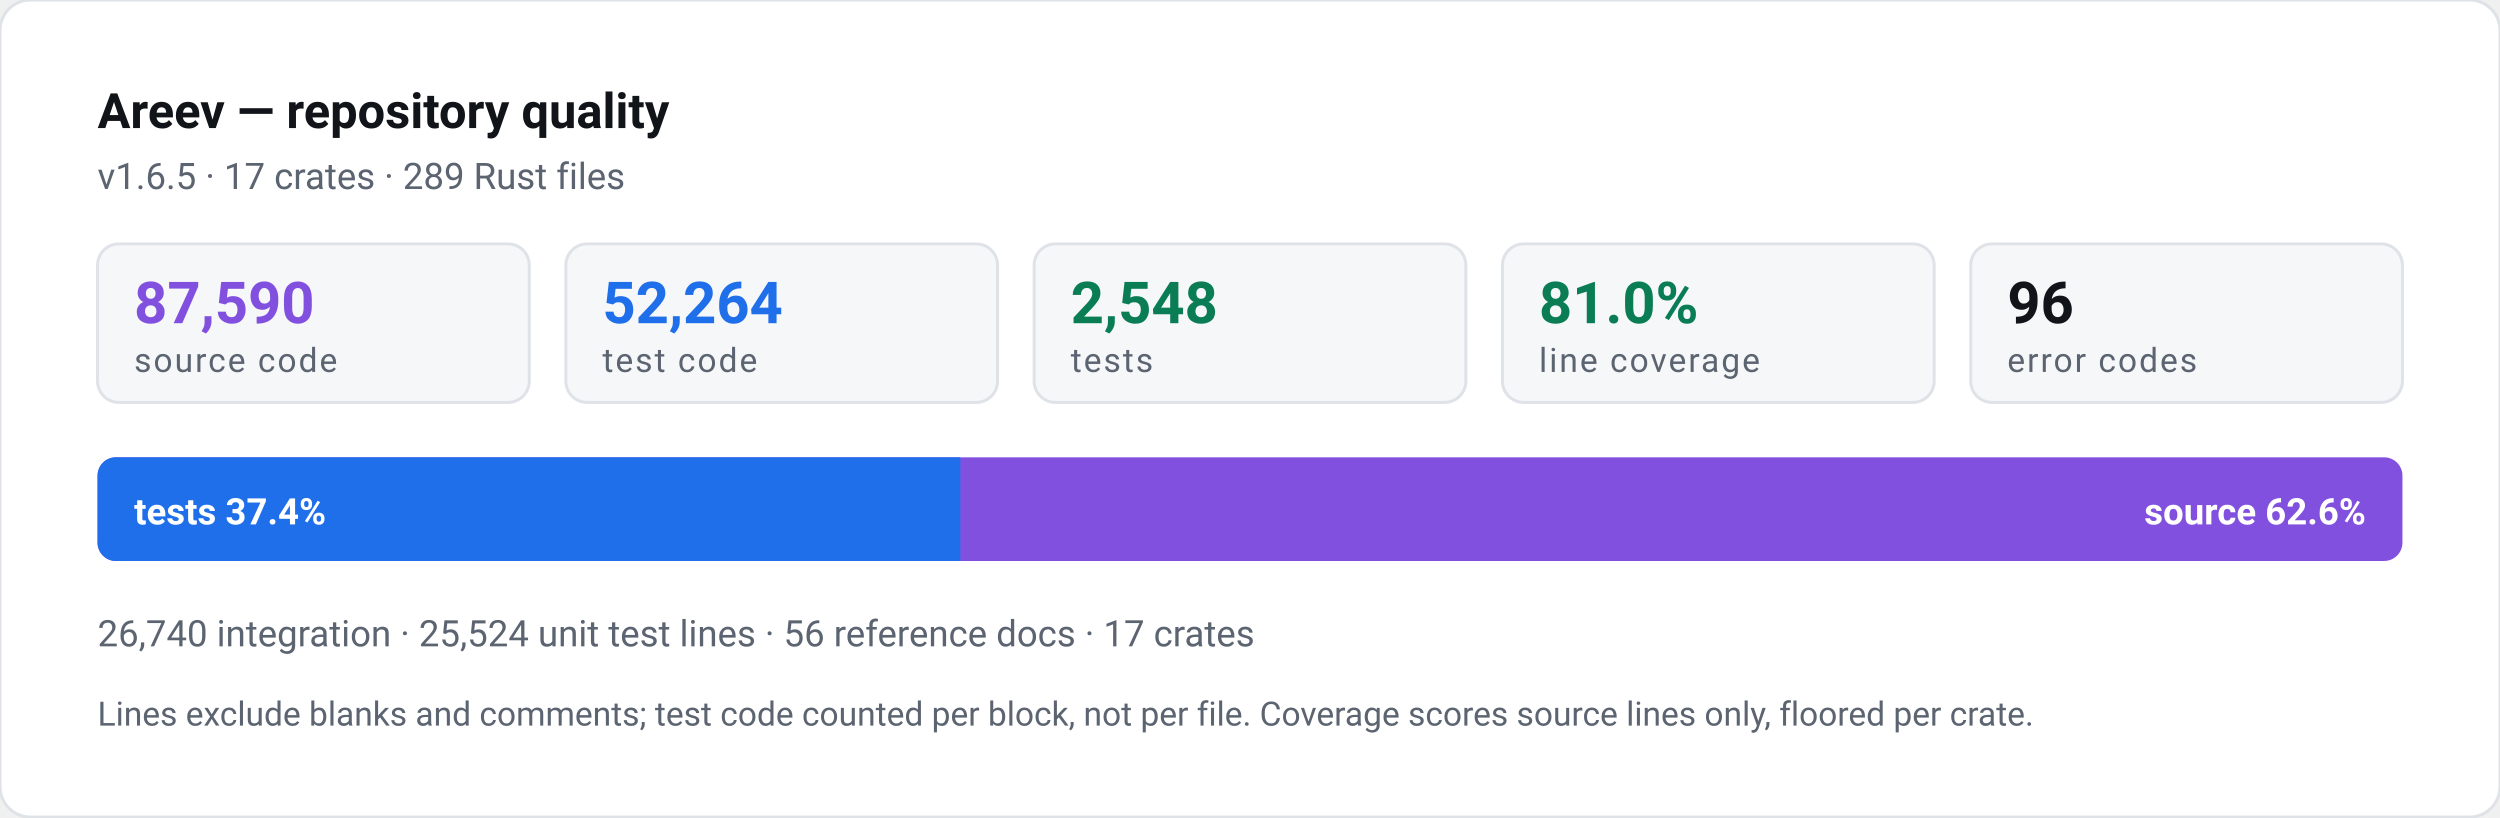
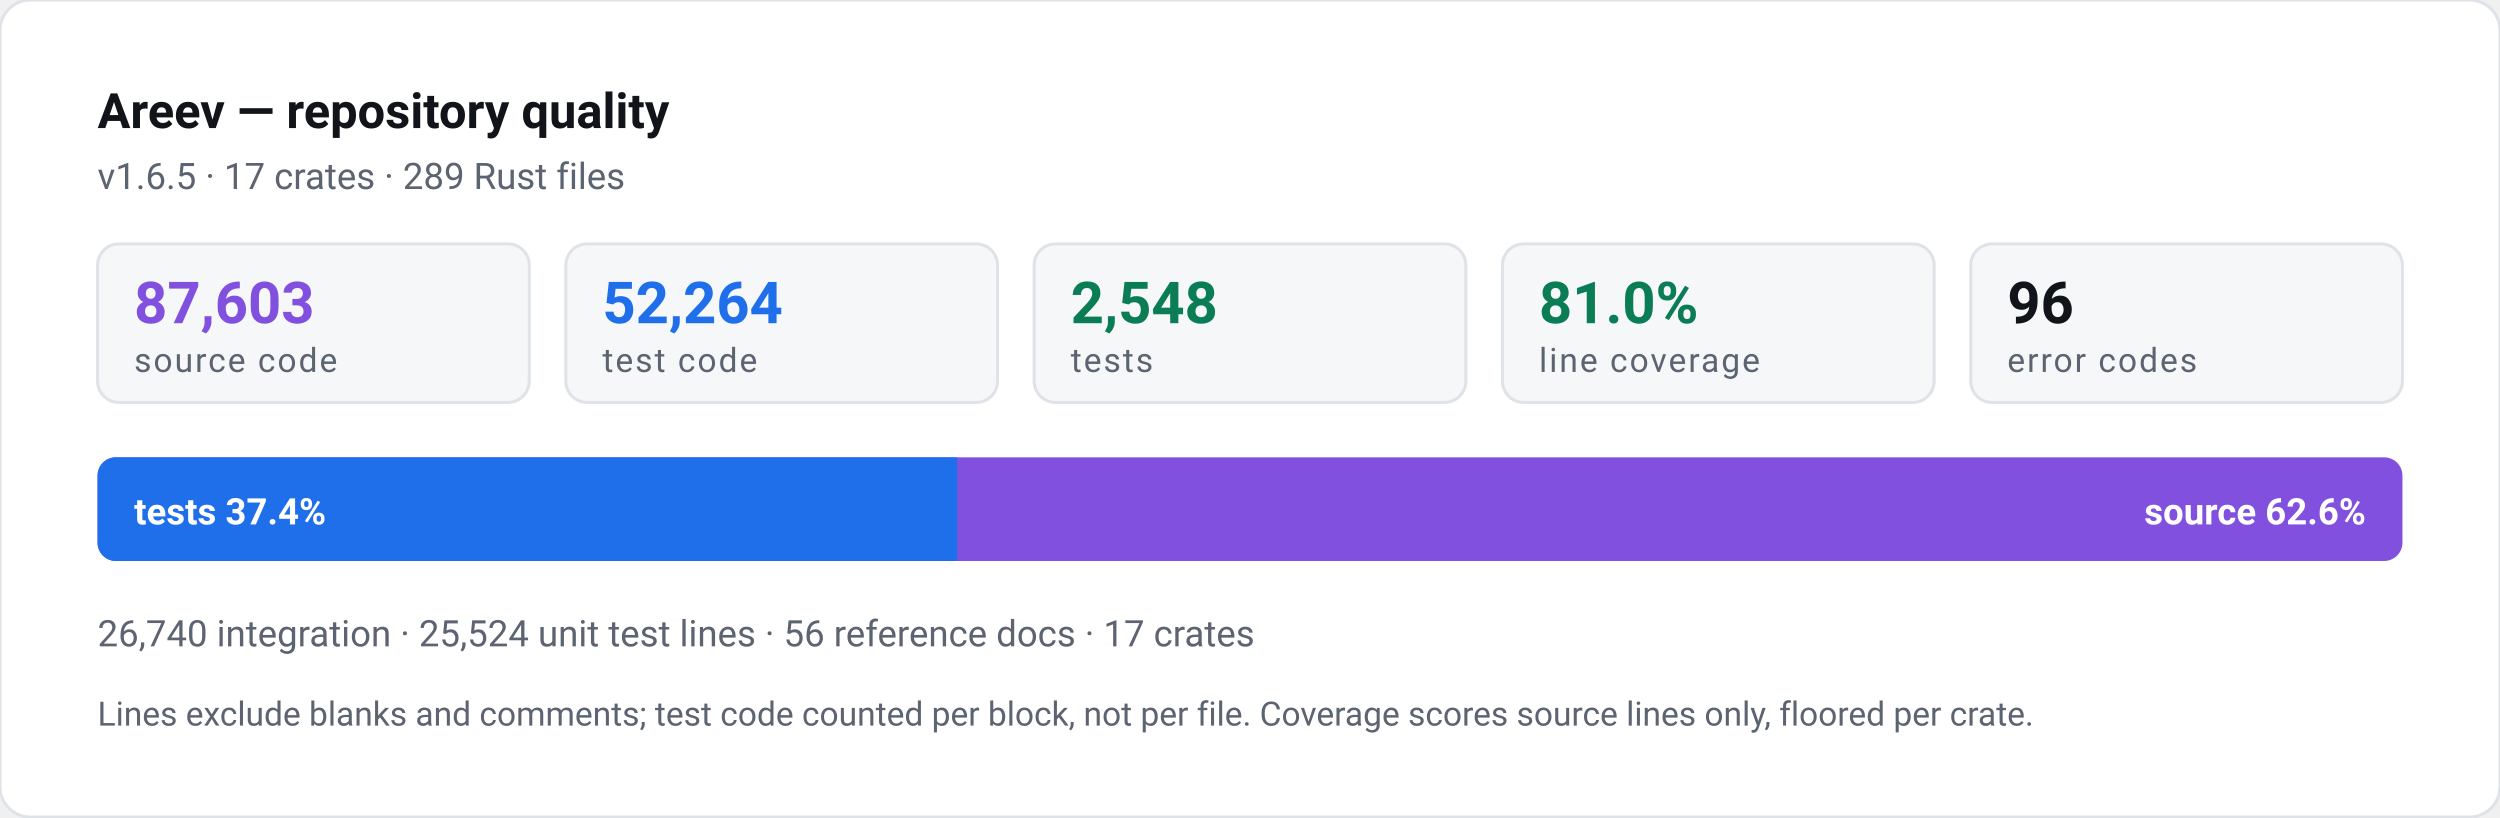
- <svg xmlns="http://www.w3.org/2000/svg" width="820" height="268" viewBox="0 0 820 268" role="img" aria-label="Areev repository quality: 52,264 lines of test code against 87,590 lines of source, 2,548 tests, 81.0% line coverage">
+ <svg xmlns="http://www.w3.org/2000/svg" width="820" height="268" viewBox="0 0 820 268" role="img" aria-label="Areev repository quality: 52,264 lines of test code against 87,603 lines of source, 2,548 tests, 81.0% line coverage">
  <style>text{font-family:ui-sans-serif,-apple-system,"Segoe UI",Roboto,Helvetica,Arial,sans-serif}.n{font-weight:700;font-variant-numeric:tabular-nums}.l{font-size:11px;letter-spacing:.06em;text-transform:uppercase}</style>
  <rect width="820" height="268" rx="10" fill="#ffffff" stroke="#dfe3e8" />
  <text x="32" y="42" class="n" font-size="16" fill="#111418">Areev — repository quality</text>
  <text x="32" y="62" font-size="12" fill="#5b6470">v1.6.5 · 17 crates · 289 Rust files</text>
  <rect x="32.0" y="80" width="141.6" height="52" rx="7" fill="#f6f7f9" stroke="#dfe3e8" />
-   <text x="44.0" y="106" class="n" font-size="19" fill="#8250df">87,590</text>
+   <text x="44.0" y="106" class="n" font-size="19" fill="#8250df">87,603</text>
  <text x="44.0" y="122" class="l" fill="#5b6470">source code</text>
  <rect x="185.6" y="80" width="141.6" height="52" rx="7" fill="#f6f7f9" stroke="#dfe3e8" />
  <text x="197.6" y="106" class="n" font-size="19" fill="#1f6feb">52,264</text>
  <text x="197.6" y="122" class="l" fill="#5b6470">test code</text>
  <rect x="339.2" y="80" width="141.6" height="52" rx="7" fill="#f6f7f9" stroke="#dfe3e8" />
  <text x="351.2" y="106" class="n" font-size="19" fill="#0a7d55">2,548</text>
  <text x="351.2" y="122" class="l" fill="#5b6470">tests</text>
  <rect x="492.8" y="80" width="141.6" height="52" rx="7" fill="#f6f7f9" stroke="#dfe3e8" />
  <text x="504.8" y="106" class="n" font-size="19" fill="#0a7d55">81.0%</text>
  <text x="504.8" y="122" class="l" fill="#5b6470">line coverage</text>
  <rect x="646.4" y="80" width="141.6" height="52" rx="7" fill="#f6f7f9" stroke="#dfe3e8" />
  <text x="658.4" y="106" class="n" font-size="19" fill="#111418">96</text>
  <text x="658.4" y="122" class="l" fill="#5b6470">error codes</text>
  <rect x="32" y="150" width="756" height="34" rx="6" fill="#8250df" />
-   <path d="M32 156a6 6 0 0 1 6-6h277v34h-277a6 6 0 0 1-6-6z" fill="#1f6feb" />
+   <path d="M32 156a6 6 0 0 1 6-6h276v34h-276a6 6 0 0 1-6-6z" fill="#1f6feb" />
  <text x="44" y="172" class="n" font-size="12" fill="#ffffff">tests 37.4%</text>
  <text x="776" y="172" class="n" font-size="12" fill="#ffffff" text-anchor="end">source 62.6%</text>
  <text x="32" y="212" font-size="12" fill="#5b6470">26,740 integration · 25,524 unit test lines · 56 reference docs · 17 crates</text>
  <text x="32" y="238" font-size="11" fill="#5b6470">Lines exclude blanks and comments; test code counted per block, not per file. Coverage scores source lines only, floored per crate.</text>
</svg>
